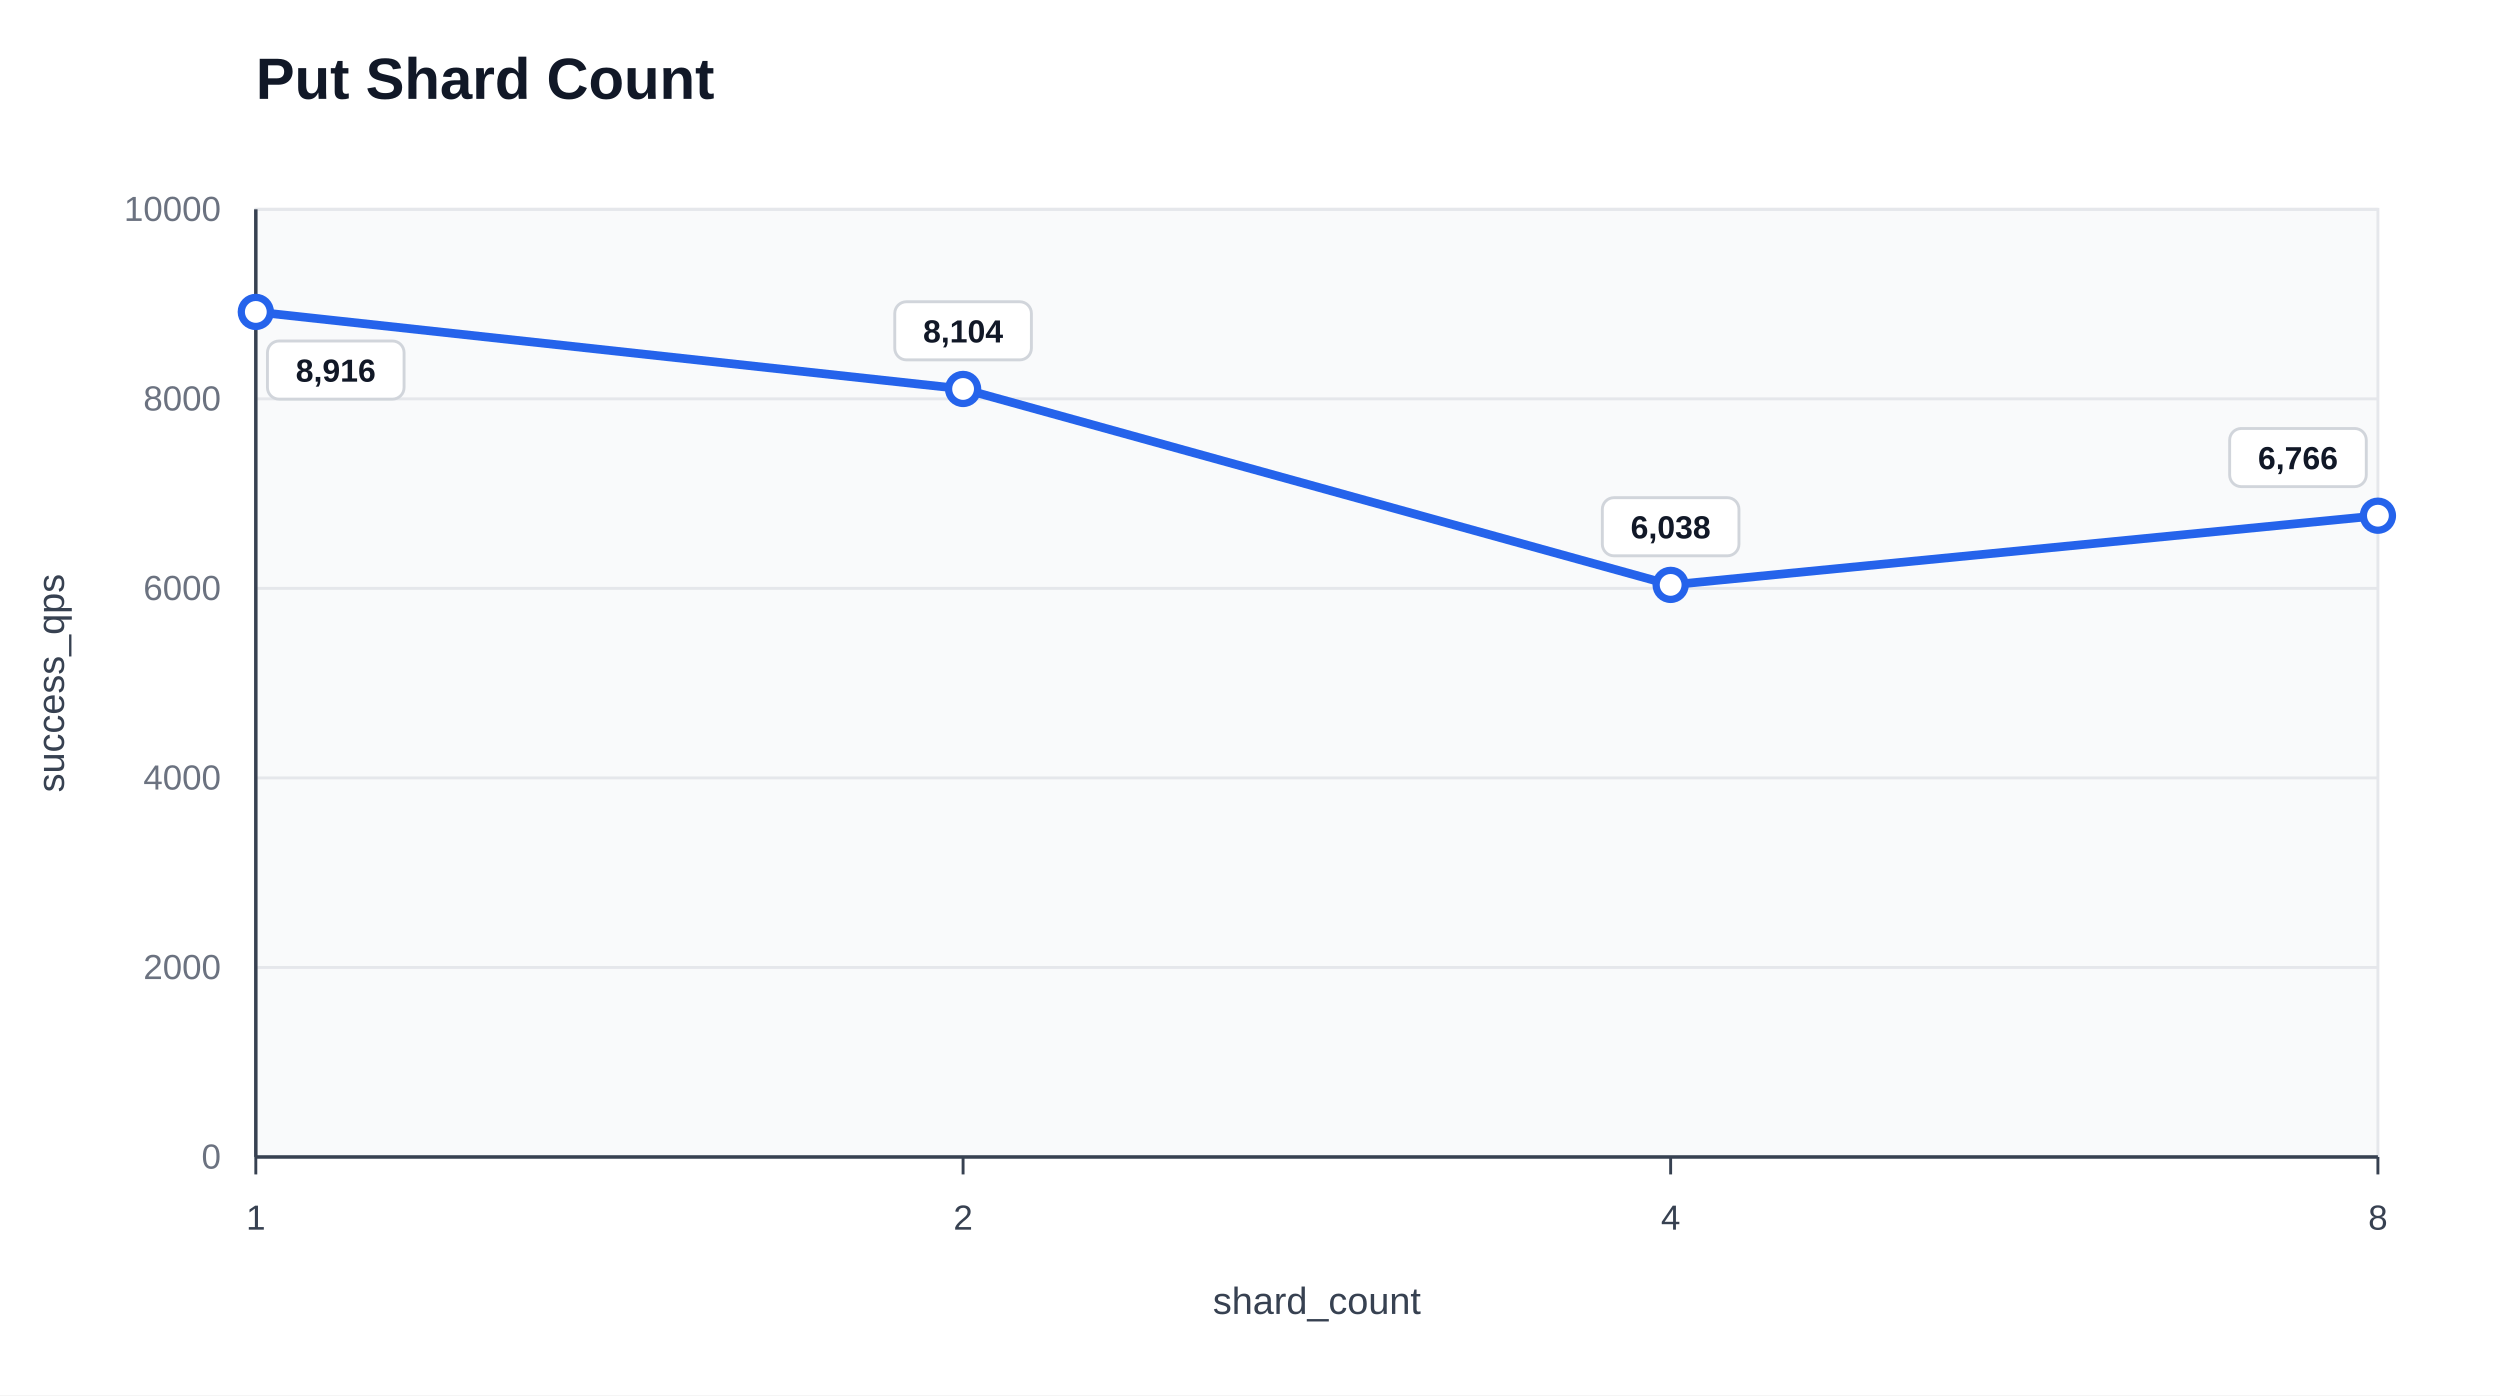
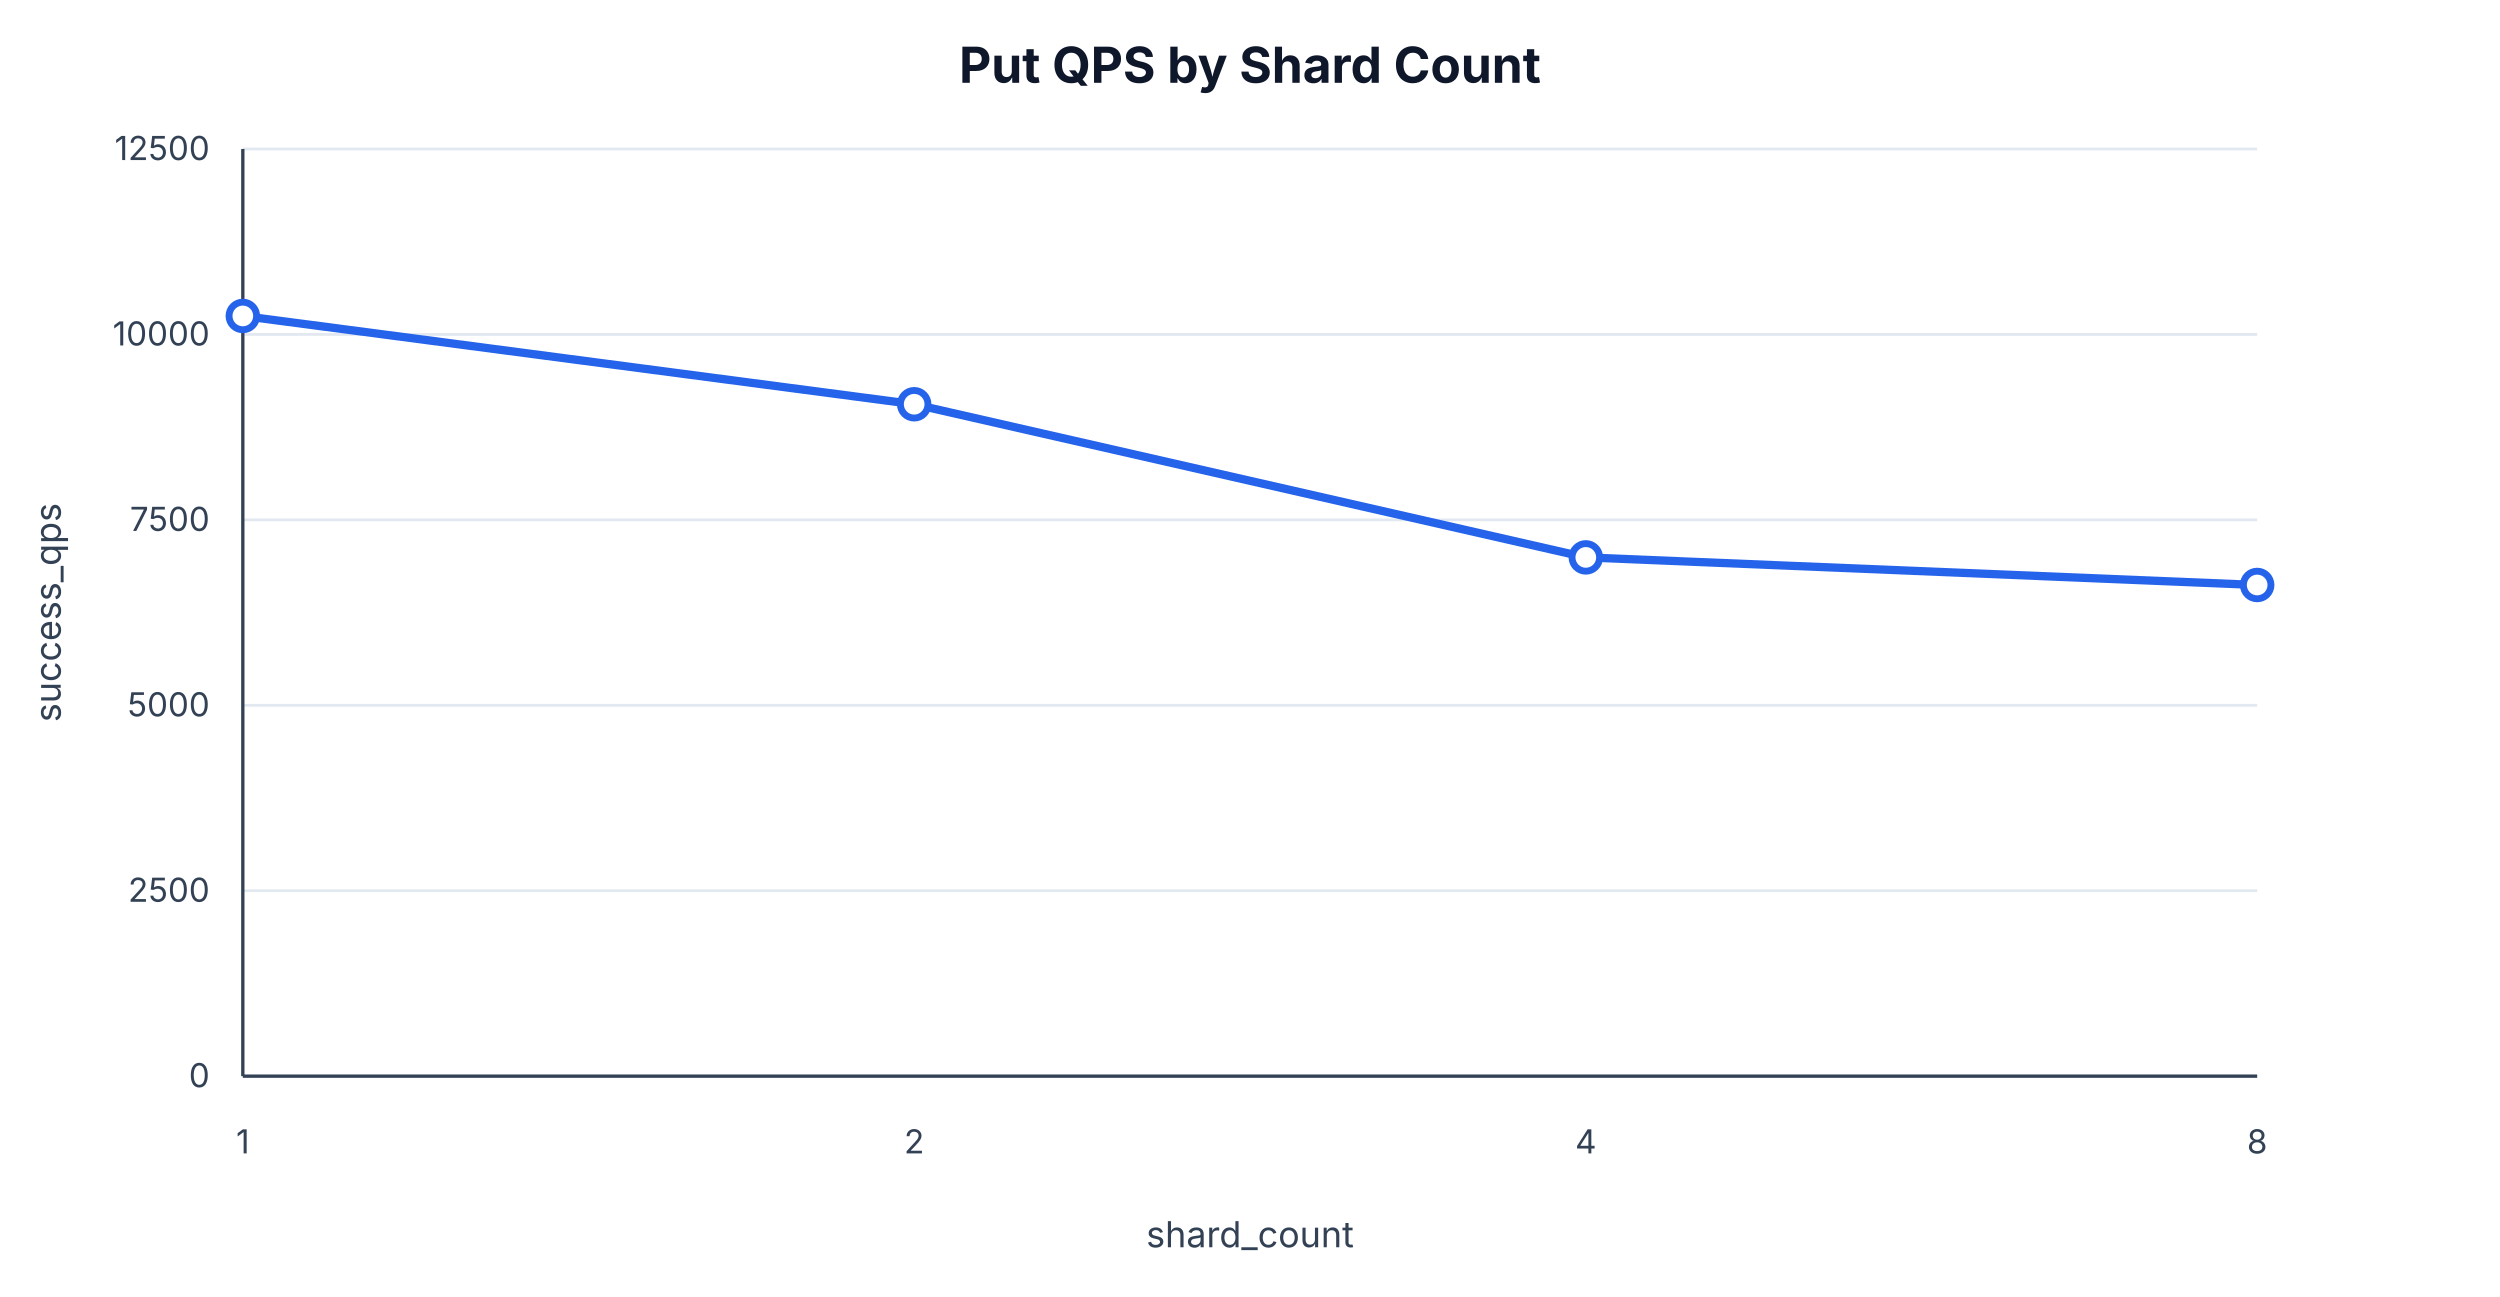
- <svg xmlns="http://www.w3.org/2000/svg" width="860" height="480" viewBox="0 0 860 480" role="img" aria-labelledby="title desc">
+ <svg xmlns="http://www.w3.org/2000/svg" width="906" height="470" viewBox="0 0 906 470" role="img" aria-labelledby="title desc">
+   <style>
+     .axis { stroke: #334155; stroke-width: 1.2; }
+     .grid { stroke: #e2e8f0; stroke-width: 1; }
+     .label { fill: #334155; font-family: -apple-system, BlinkMacSystemFont, 'Segoe UI', sans-serif; }
+     .title { fill: #0f172a; font-weight: 700; font-family: -apple-system, BlinkMacSystemFont, 'Segoe UI', sans-serif; }
+   </style>
  <rect width="100%" height="100%" fill="#ffffff" />
-   <style>text{font-family:Arial,sans-serif}.axis{stroke:#374151}.grid{stroke:#e5e7eb}.tick{fill:#6b7280}.label{fill:#374151}.qps-label{fill:#111827;font-size:11px;font-weight:600}</style>
-   <text x="88" y="34" font-size="20" font-weight="700" fill="#111827">Put Shard Count</text>
-   <rect x="88" y="72" width="730" height="326" fill="#f9fafb" stroke="#e5e7eb" stroke-width="1" />
-   <line x1="88" y1="398.0" x2="818" y2="398.0" class="grid" stroke-width="1" />
-   <text x="76" y="402.0" text-anchor="end" font-size="12" class="tick">0</text>
-   <line x1="88" y1="332.8" x2="818" y2="332.8" class="grid" stroke-width="1" />
-   <text x="76" y="336.8" text-anchor="end" font-size="12" class="tick">2000</text>
-   <line x1="88" y1="267.6" x2="818" y2="267.6" class="grid" stroke-width="1" />
-   <text x="76" y="271.6" text-anchor="end" font-size="12" class="tick">4000</text>
-   <line x1="88" y1="202.4" x2="818" y2="202.4" class="grid" stroke-width="1" />
-   <text x="76" y="206.4" text-anchor="end" font-size="12" class="tick">6000</text>
-   <line x1="88" y1="137.2" x2="818" y2="137.2" class="grid" stroke-width="1" />
-   <text x="76" y="141.2" text-anchor="end" font-size="12" class="tick">8000</text>
-   <line x1="88" y1="72.0" x2="818" y2="72.0" class="grid" stroke-width="1" />
-   <text x="76" y="76.0" text-anchor="end" font-size="12" class="tick">10000</text>
-   <line x1="88" y1="72" x2="88" y2="398" class="axis" stroke-width="1.2" />
-   <line x1="88" y1="398" x2="818" y2="398" class="axis" stroke-width="1.2" />
-   <line x1="88.0" y1="398" x2="88.0" y2="404" class="axis" stroke-width="1" />
-   <text x="88.0" y="423" text-anchor="middle" font-size="12" fill="#374151">1</text>
-   <line x1="331.3" y1="398" x2="331.3" y2="404" class="axis" stroke-width="1" />
-   <text x="331.3" y="423" text-anchor="middle" font-size="12" fill="#374151">2</text>
-   <line x1="574.7" y1="398" x2="574.7" y2="404" class="axis" stroke-width="1" />
-   <text x="574.7" y="423" text-anchor="middle" font-size="12" fill="#374151">4</text>
-   <line x1="818.0" y1="398" x2="818.0" y2="404" class="axis" stroke-width="1" />
-   <text x="818.0" y="423" text-anchor="middle" font-size="12" fill="#374151">8</text>
-   <polyline fill="none" stroke="#2563eb" stroke-width="3" stroke-linecap="round" stroke-linejoin="round" points="88.0,107.3 331.3,133.8 574.7,201.2 818.0,177.4" />
-   <rect x="92.0" y="117.3" width="47.0" height="20" rx="4" fill="#ffffff" stroke="#d1d5db" stroke-width="1" />
-   <text x="115.5" y="131.3" text-anchor="middle" class="qps-label">8,916</text>
-   <rect x="307.8" y="103.8" width="47.0" height="20" rx="4" fill="#ffffff" stroke="#d1d5db" stroke-width="1" />
-   <text x="331.3" y="117.8" text-anchor="middle" class="qps-label">8,104</text>
-   <rect x="551.2" y="171.2" width="47.0" height="20" rx="4" fill="#ffffff" stroke="#d1d5db" stroke-width="1" />
-   <text x="574.7" y="185.2" text-anchor="middle" class="qps-label">6,038</text>
-   <rect x="767.0" y="147.4" width="47.0" height="20" rx="4" fill="#ffffff" stroke="#d1d5db" stroke-width="1" />
-   <text x="790.5" y="161.4" text-anchor="middle" class="qps-label">6,766</text>
-   <circle cx="88.0" cy="107.3" r="5" fill="#ffffff" stroke="#2563eb" stroke-width="2.5" />
-   <circle cx="331.3" cy="133.8" r="5" fill="#ffffff" stroke="#2563eb" stroke-width="2.5" />
-   <circle cx="574.7" cy="201.2" r="5" fill="#ffffff" stroke="#2563eb" stroke-width="2.5" />
-   <circle cx="818.0" cy="177.4" r="5" fill="#ffffff" stroke="#2563eb" stroke-width="2.5" />
+   <text x="453.0" y="30" text-anchor="middle" font-size="18" class="title">Put QPS by Shard Count</text>
+   <line x1="88" y1="390.0" x2="818" y2="390.0" class="grid" />
+   <text x="76" y="394.0" text-anchor="end" font-size="12" class="label">0</text>
+   <line x1="88" y1="322.8" x2="818" y2="322.8" class="grid" />
+   <text x="76" y="326.8" text-anchor="end" font-size="12" class="label">2500</text>
+   <line x1="88" y1="255.6" x2="818" y2="255.6" class="grid" />
+   <text x="76" y="259.6" text-anchor="end" font-size="12" class="label">5000</text>
+   <line x1="88" y1="188.4" x2="818" y2="188.4" class="grid" />
+   <text x="76" y="192.4" text-anchor="end" font-size="12" class="label">7500</text>
+   <line x1="88" y1="121.2" x2="818" y2="121.2" class="grid" />
+   <text x="76" y="125.2" text-anchor="end" font-size="12" class="label">10000</text>
+   <line x1="88" y1="54.0" x2="818" y2="54.0" class="grid" />
+   <text x="76" y="58.0" text-anchor="end" font-size="12" class="label">12500</text>
+   <line x1="88" y1="390" x2="818" y2="390" class="axis" />
+   <line x1="88" y1="54" x2="88" y2="390" class="axis" />
+   <polyline points="88.0,114.5 331.3,146.5 574.7,202.0 818.0,212.0" fill="none" stroke="#2563eb" stroke-width="3" stroke-linejoin="round" stroke-linecap="round" />
+   <circle cx="88.0" cy="114.5" r="5" fill="#ffffff" stroke="#2563eb" stroke-width="2.5" />
+   <text x="88.0" y="418" text-anchor="middle" font-size="12" class="label">1</text>
+   <circle cx="331.3" cy="146.5" r="5" fill="#ffffff" stroke="#2563eb" stroke-width="2.5" />
+   <text x="331.3" y="418" text-anchor="middle" font-size="12" class="label">2</text>
+   <circle cx="574.7" cy="202.0" r="5" fill="#ffffff" stroke="#2563eb" stroke-width="2.5" />
+   <text x="574.7" y="418" text-anchor="middle" font-size="12" class="label">4</text>
+   <circle cx="818.0" cy="212.0" r="5" fill="#ffffff" stroke="#2563eb" stroke-width="2.5" />
+   <text x="818.0" y="418" text-anchor="middle" font-size="12" class="label">8</text>
  <text x="453.0" y="452" text-anchor="middle" font-size="13" class="label">shard_count</text>
-   <text x="22" y="235.0" text-anchor="middle" font-size="13" class="label" transform="rotate(-90 22 235.0)">success_qps</text>
+   <text x="22" y="222.0" text-anchor="middle" font-size="13" class="label" transform="rotate(-90 22 222.0)">success_qps</text>
</svg>
